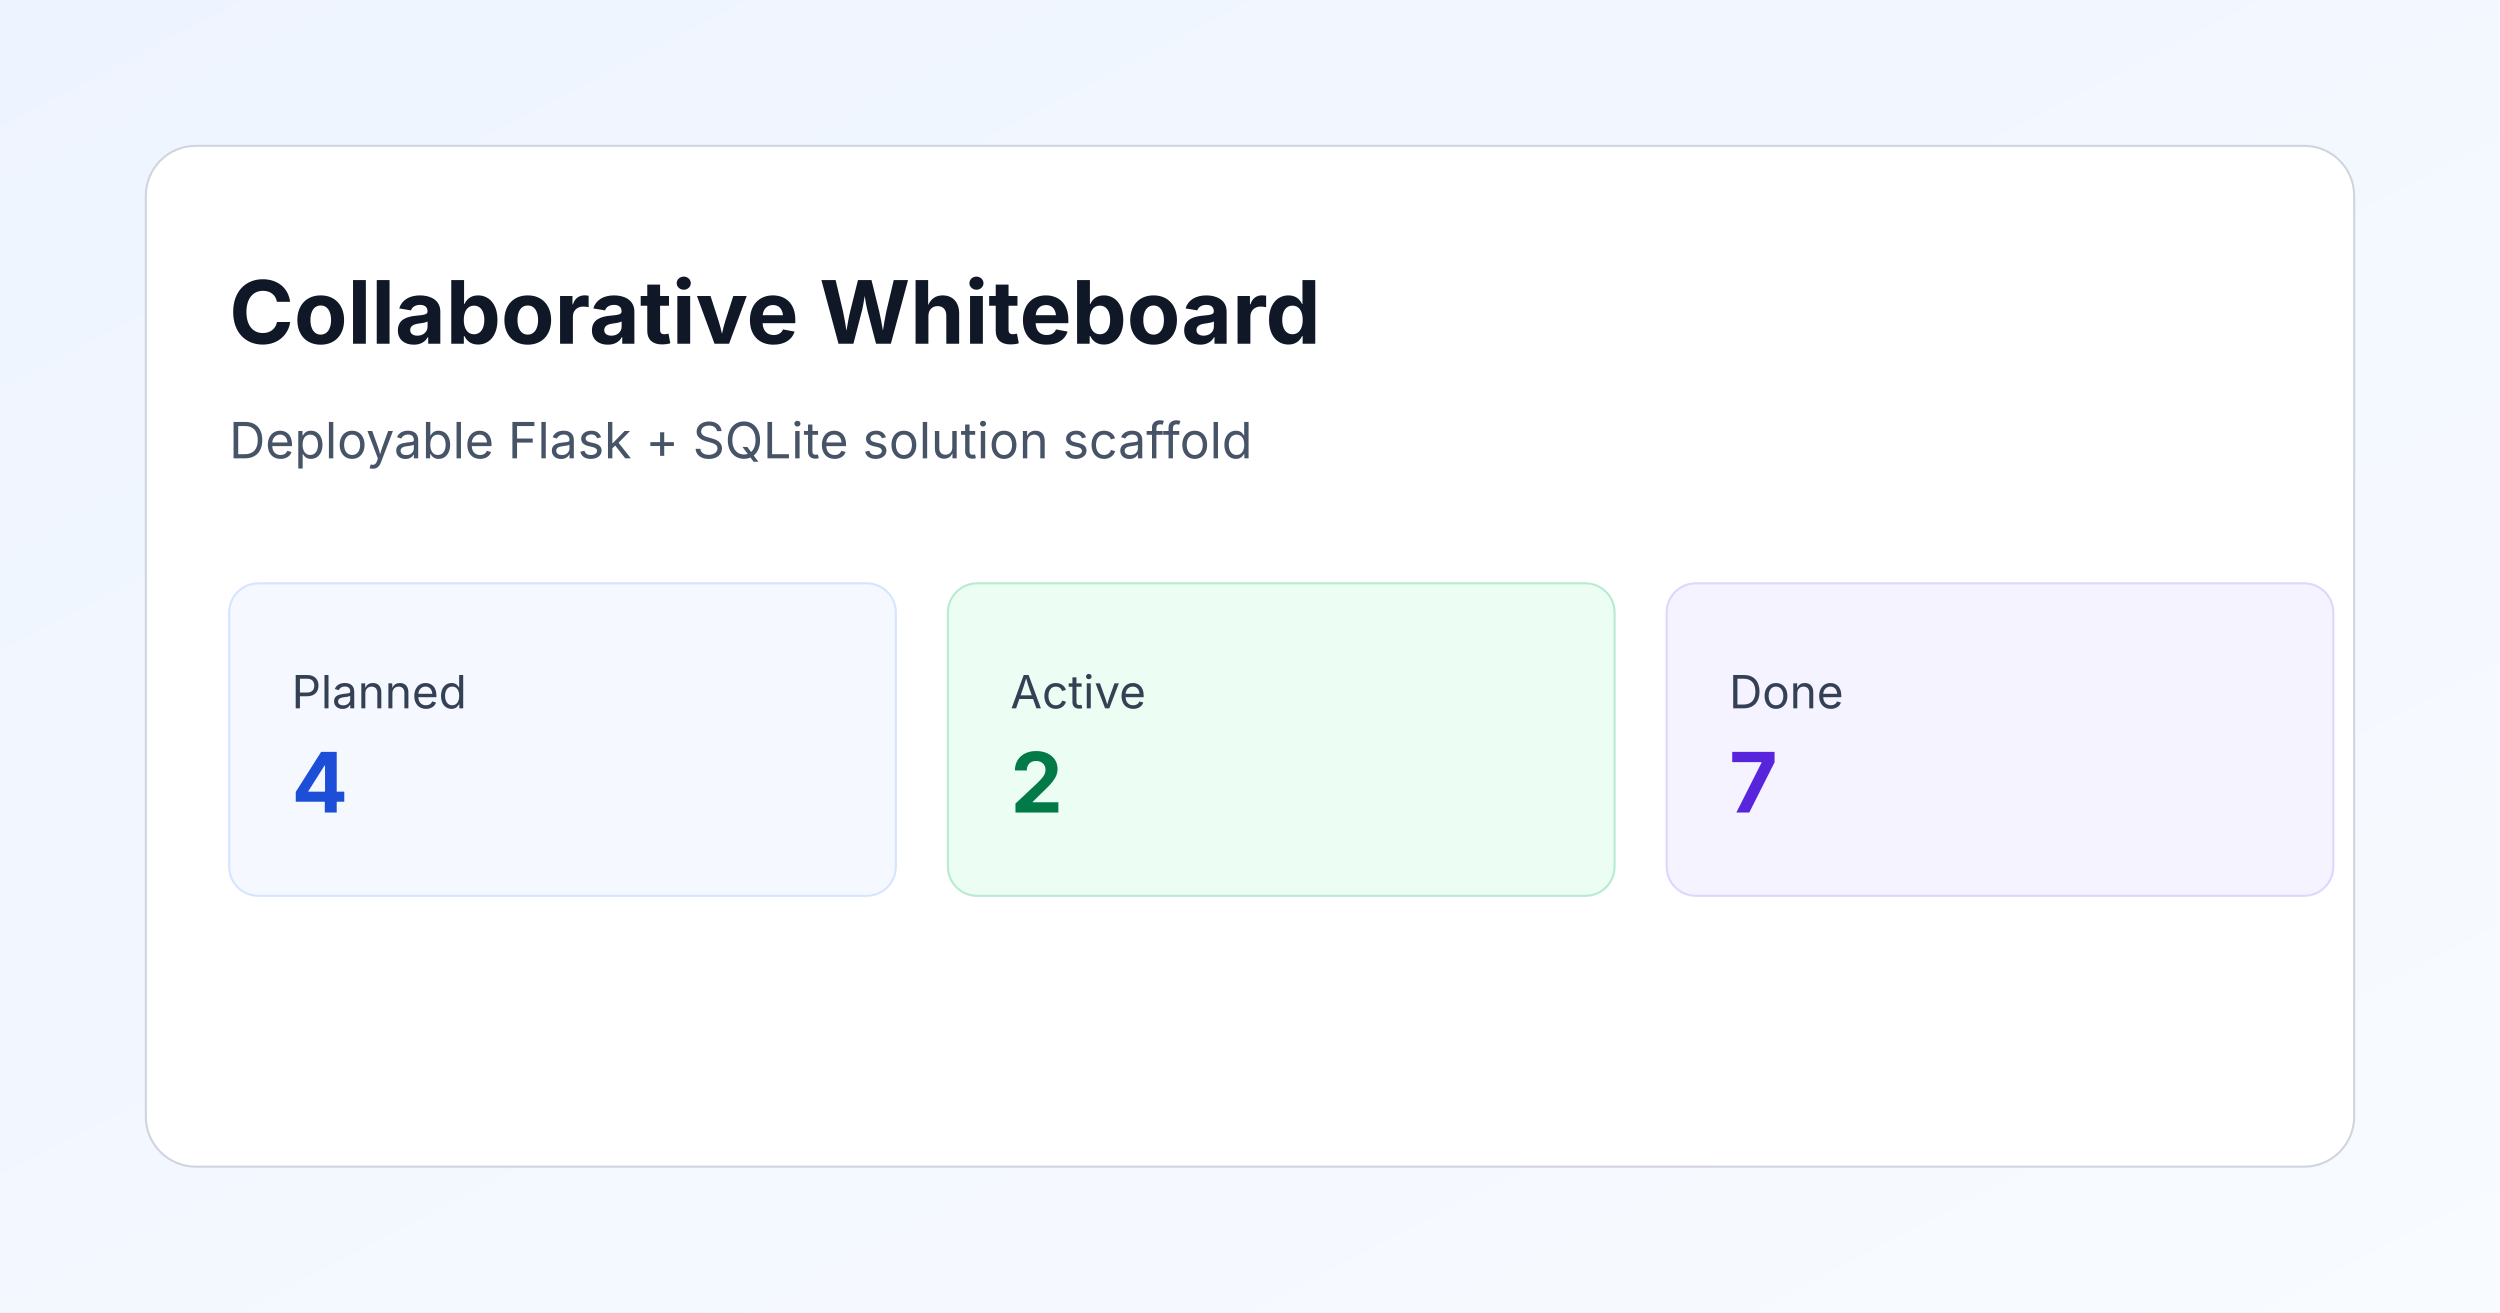
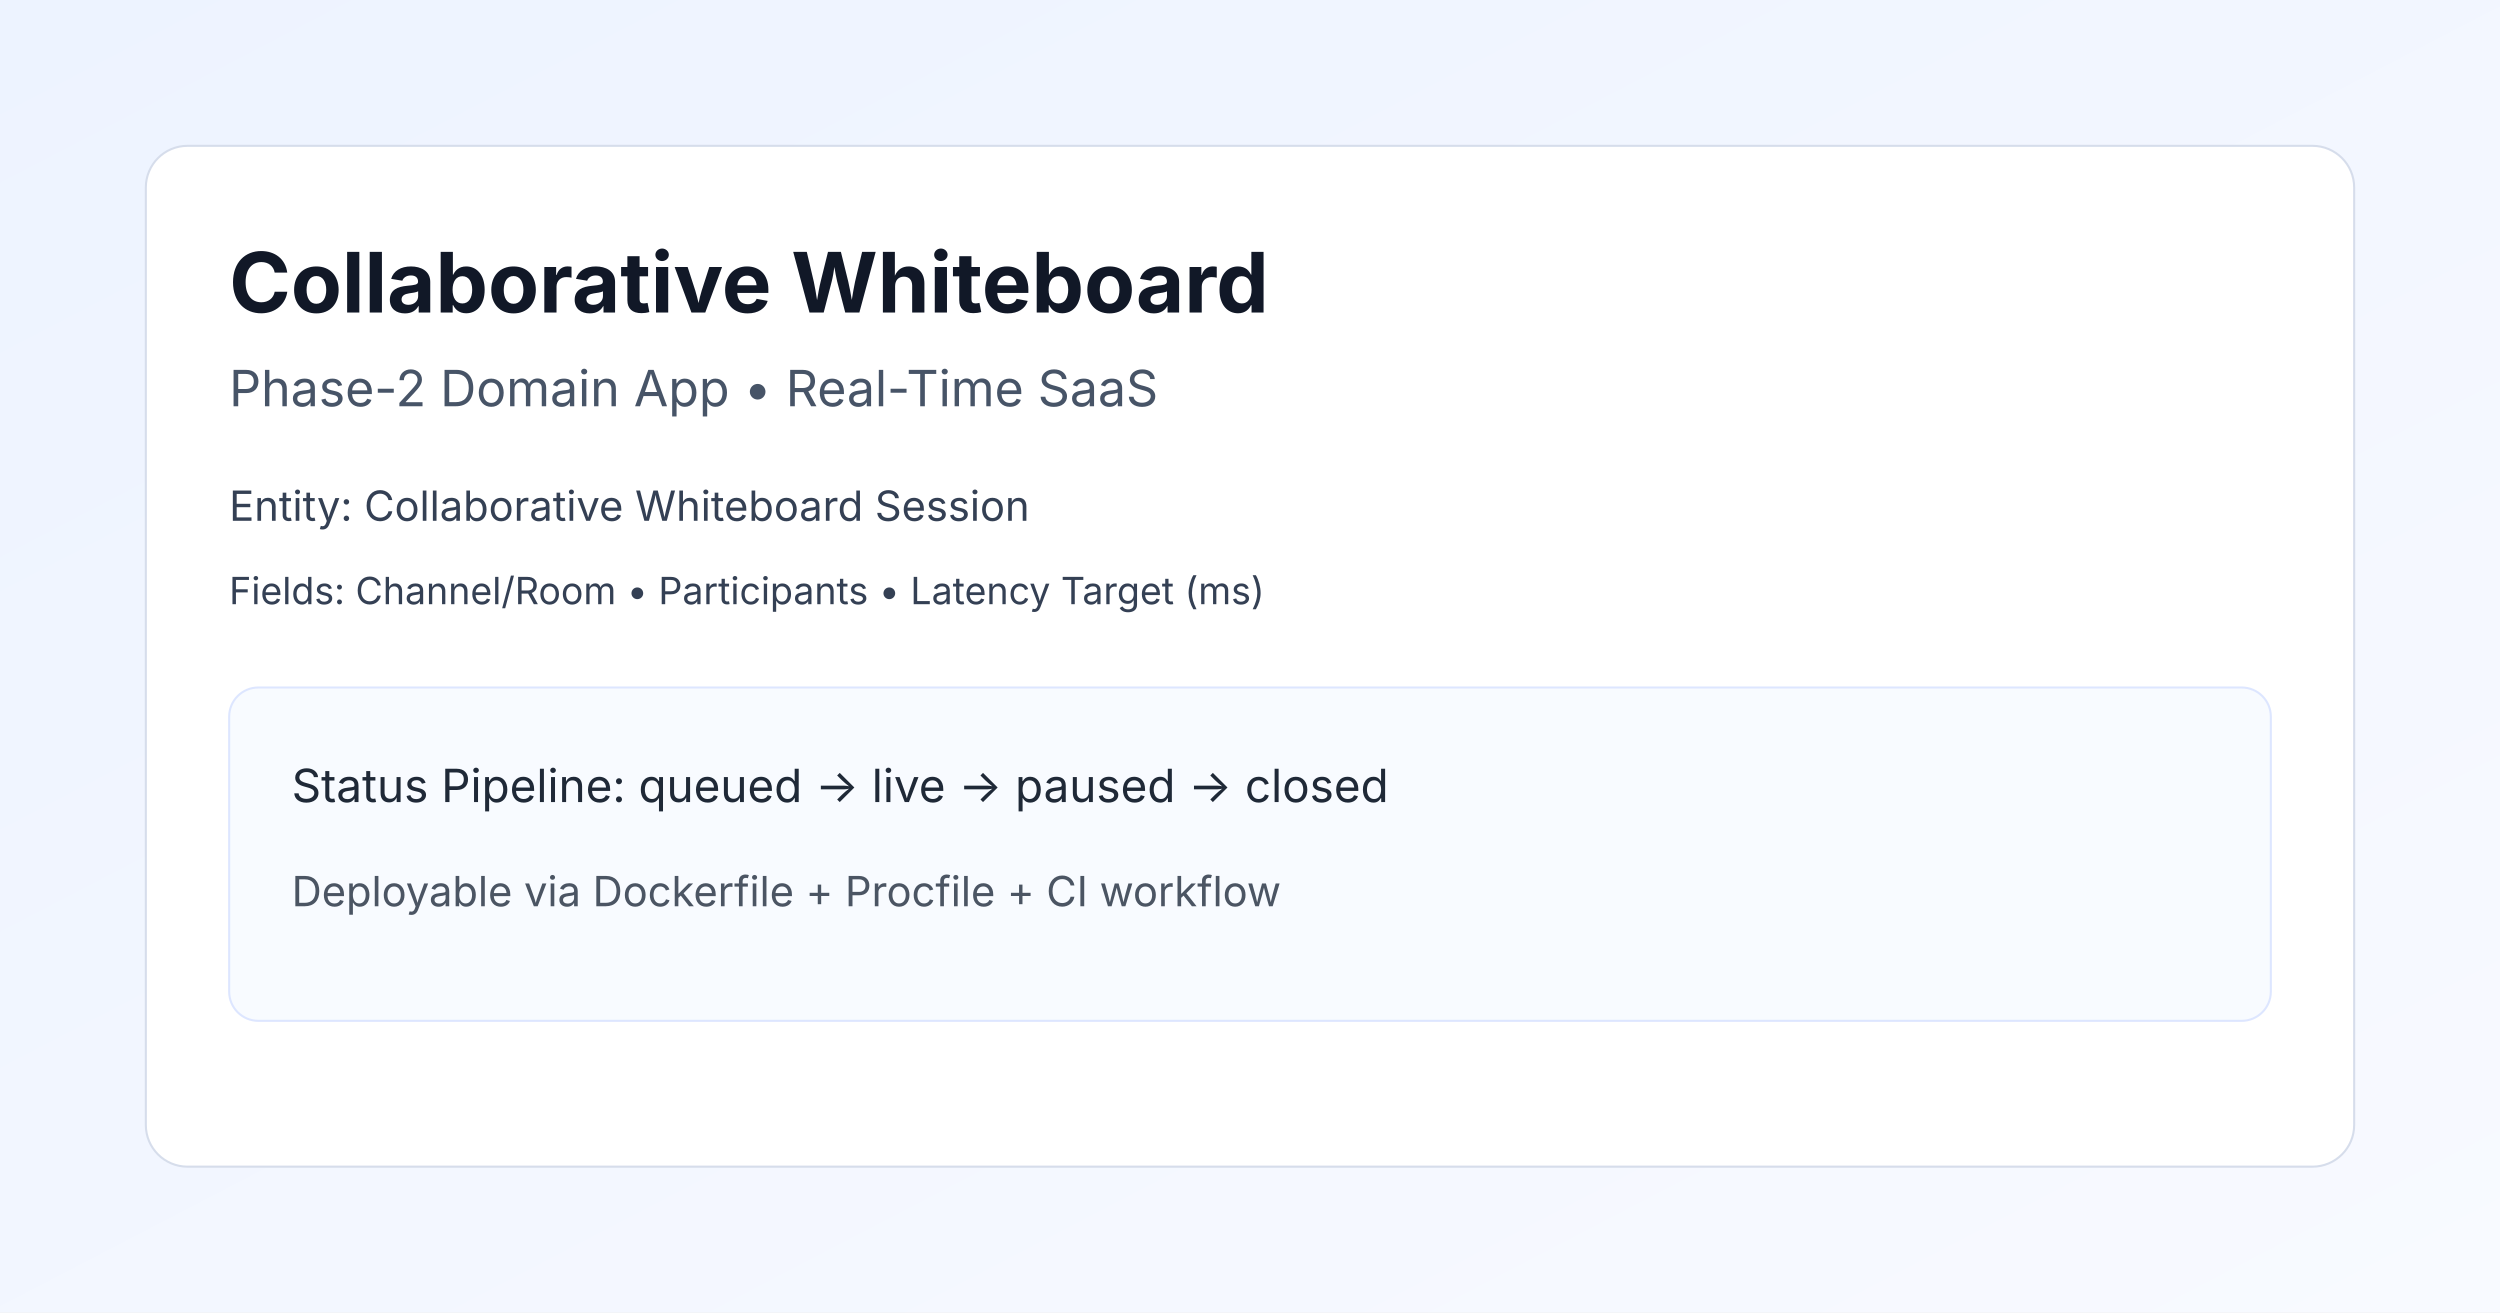
<svg xmlns="http://www.w3.org/2000/svg" width="1200" height="630" viewBox="0 0 1200 630">
  <defs>
    <linearGradient id="bg" x1="0" y1="0" x2="1" y2="1">
-       <stop offset="0%" stop-color="#eef4ff" />
-       <stop offset="100%" stop-color="#f8fbff" />
+       <stop offset="0%" stop-color="#edf3ff" />
+       <stop offset="100%" stop-color="#f8faff" />
    </linearGradient>
  </defs>
  <rect width="1200" height="630" fill="url(#bg)" />
-   <rect x="70" y="70" width="1060" height="490" rx="24" fill="#ffffff" stroke="#d0d5dd" />
-   <text x="110" y="165" font-size="42" font-family="Inter, Arial" fill="#101828" font-weight="700">Collaborative Whiteboard</text>
-   <text x="110" y="220" font-size="24" font-family="Inter, Arial" fill="#475467">Deployable Flask + SQLite solution scaffold</text>
-   <rect x="110" y="280" width="320" height="150" rx="14" fill="#f5f8ff" stroke="#d6e4ff" />
-   <text x="140" y="340" font-size="22" font-family="Inter, Arial" fill="#344054">Planned</text>
-   <text x="140" y="390" font-size="40" font-family="Inter, Arial" fill="#1d4ed8" font-weight="700">4</text>
-   <rect x="455" y="280" width="320" height="150" rx="14" fill="#ecfdf3" stroke="#b7ebcf" />
-   <text x="485" y="340" font-size="22" font-family="Inter, Arial" fill="#344054">Active</text>
-   <text x="485" y="390" font-size="40" font-family="Inter, Arial" fill="#027a48" font-weight="700">2</text>
-   <rect x="800" y="280" width="320" height="150" rx="14" fill="#f4f3ff" stroke="#ddd6fe" />
-   <text x="830" y="340" font-size="22" font-family="Inter, Arial" fill="#344054">Done</text>
-   <text x="830" y="390" font-size="40" font-family="Inter, Arial" fill="#5925dc" font-weight="700">7</text>
+   <rect x="70" y="70" width="1060" height="490" rx="20" fill="#fff" stroke="#d6ddeb" />
+   <text x="110" y="150" font-size="40" font-family="Inter, Arial" fill="#111827" font-weight="700">Collaborative Whiteboard</text>
+   <text x="110" y="195" font-size="24" font-family="Inter, Arial" fill="#475467">Phase-2 Domain App • Real-Time SaaS</text>
+   <text x="110" y="250" font-size="20" font-family="Inter, Arial" fill="#344054">Entity: Collaborative Whiteboard Session</text>
+   <text x="110" y="290" font-size="18" font-family="Inter, Arial" fill="#344054">Fields: Channel/Room • Participants • Latency Target (ms)</text>
+   <rect x="110" y="330" width="980" height="160" rx="14" fill="#f8fbff" stroke="#dde6ff" />
+   <text x="140" y="385" font-size="22" font-family="Inter, Arial" fill="#1f2937">Status Pipeline: queued → live → paused → closed</text>
+   <text x="140" y="435" font-size="20" font-family="Inter, Arial" fill="#4b5563">Deployable via Dockerfile + Procfile + CI workflow</text>
</svg>
